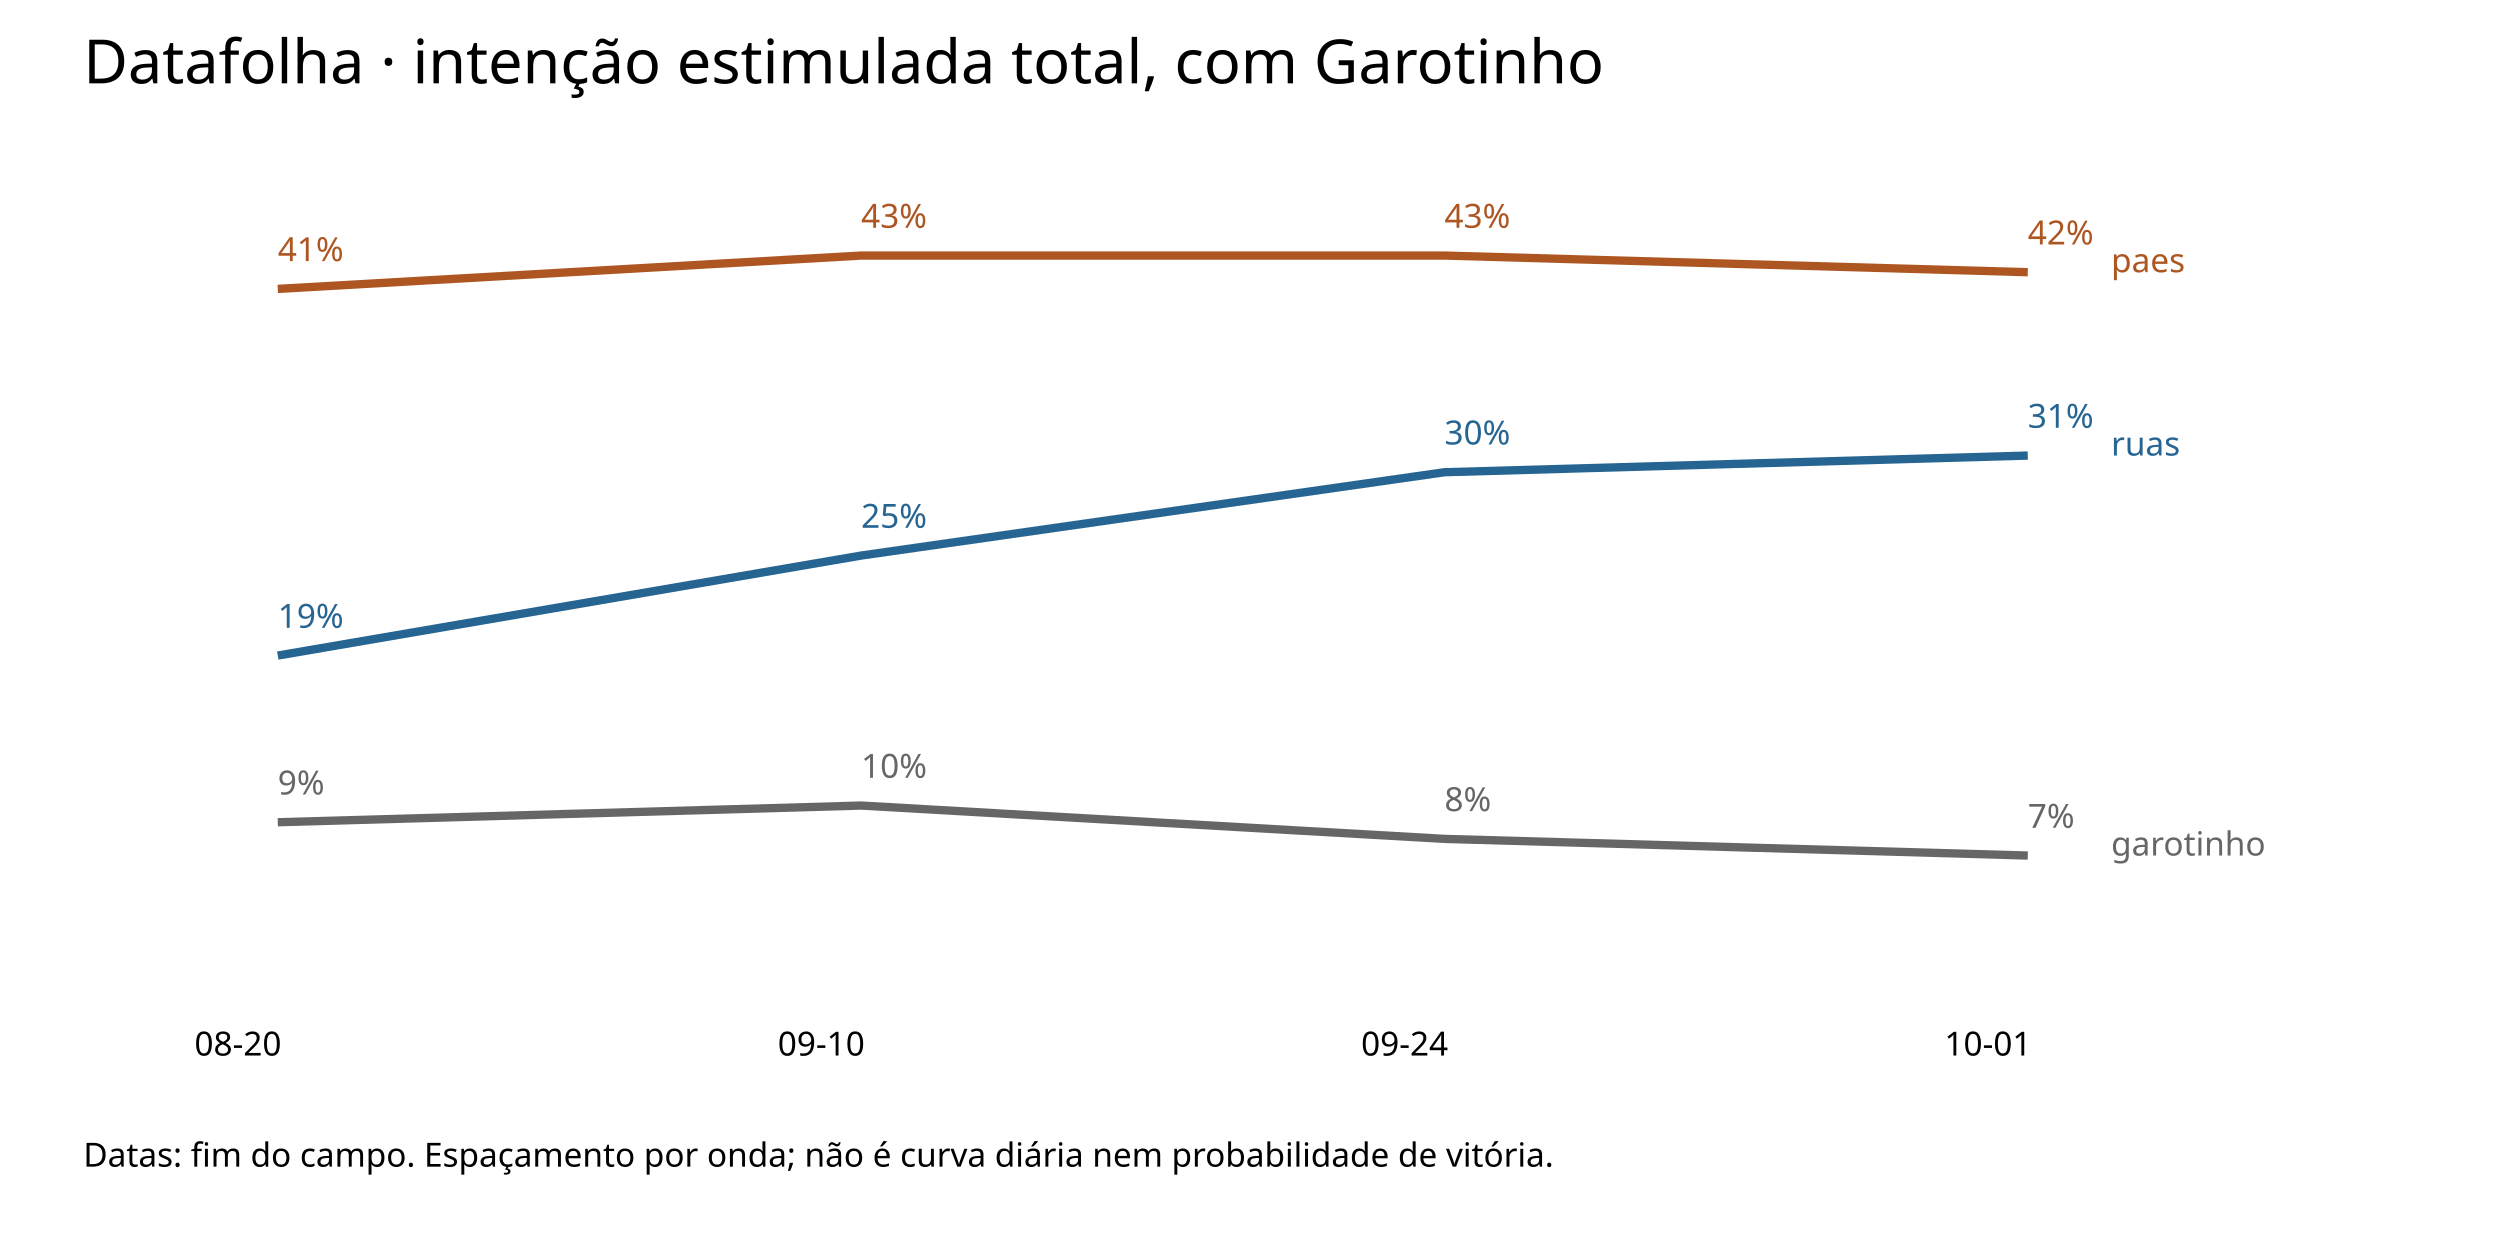
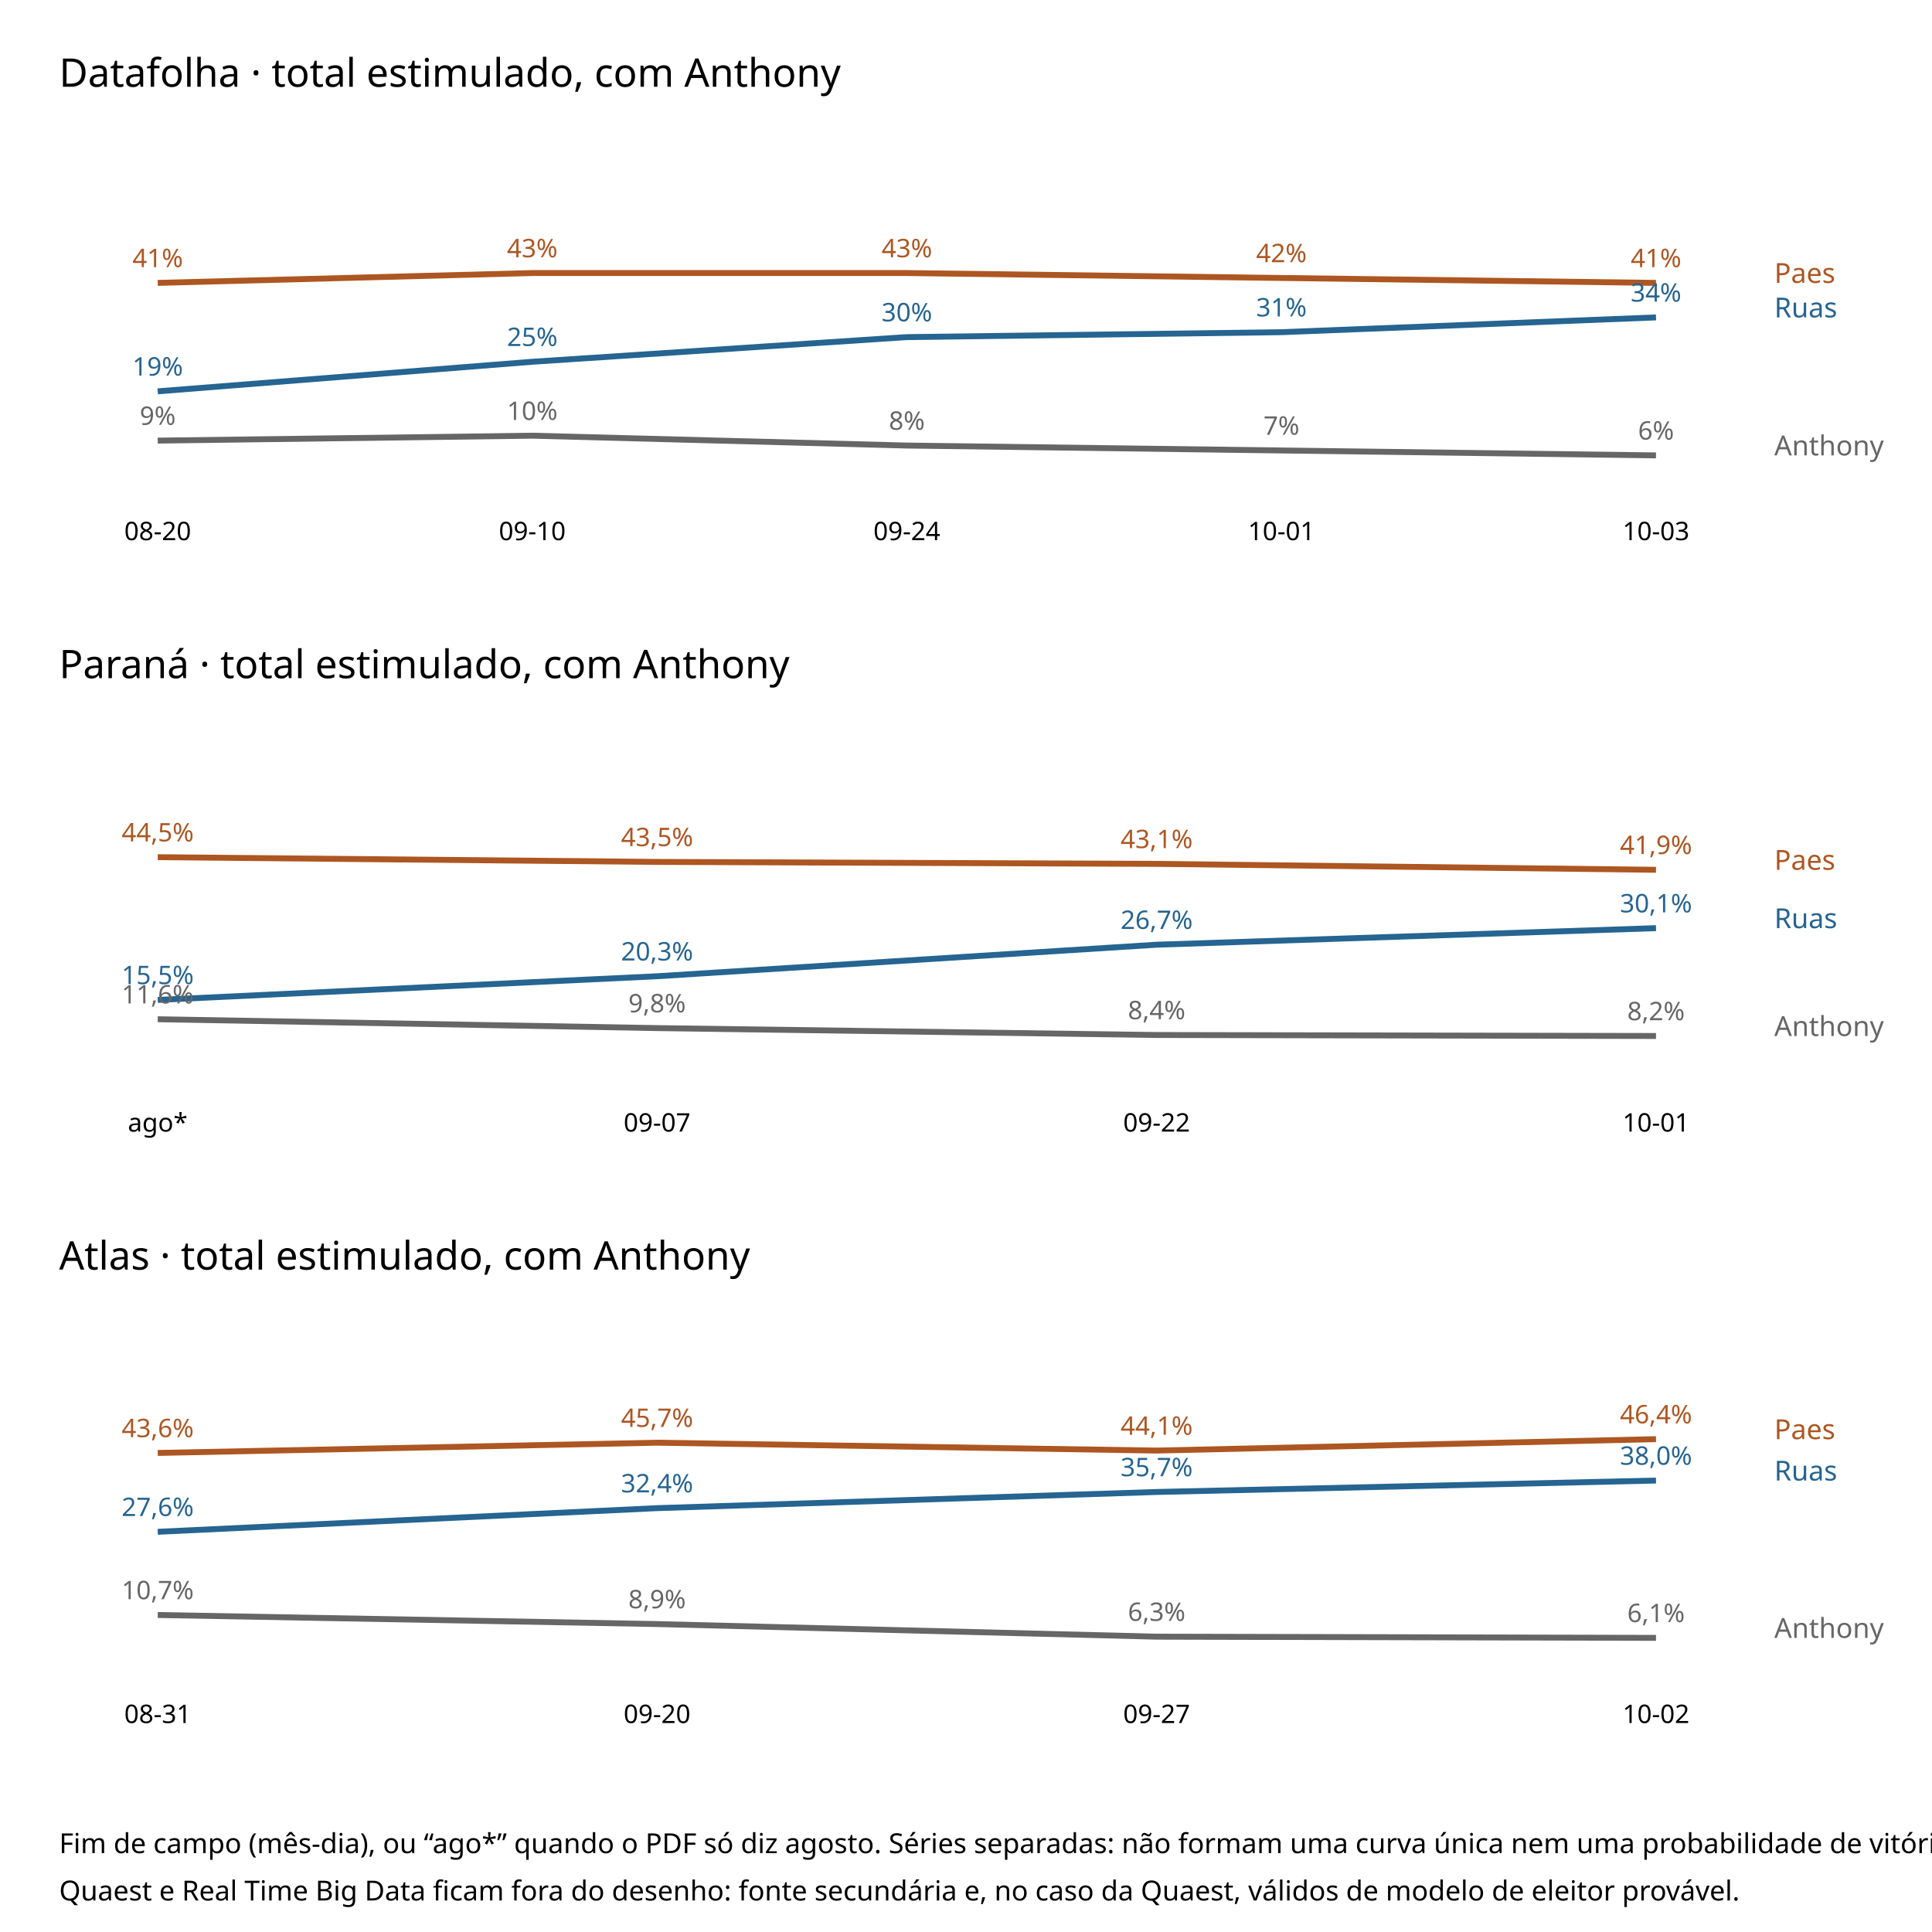
- <svg xmlns="http://www.w3.org/2000/svg" viewBox="0 0 900 450">
-   <rect width="900" height="450" fill="white" />
+ <svg xmlns="http://www.w3.org/2000/svg" viewBox="0 0 980 980">
+   <rect width="980" height="980" fill="white" />
  <g font-family="sans-serif">
-     <text x="30" y="30" font-size="22">Datafolha · intenção estimulada total, com Garotinho</text>
-     <polyline points="100,104.0 310,92.0 520,92.0 730,98.0" fill="none" stroke="#ad5622" stroke-width="3" />
-     <text x="100" y="94.0" fill="#ad5622">41%</text>
-     <text x="310" y="82.0" fill="#ad5622">43%</text>
-     <text x="520" y="82.0" fill="#ad5622">43%</text>
-     <text x="730" y="88.0" fill="#ad5622">42%</text>
-     <text x="760" y="98.0" fill="#ad5622">paes</text>
-     <polyline points="100,236.0 310,200.0 520,170.0 730,164.0" fill="none" stroke="#266491" stroke-width="3" />
-     <text x="100" y="226.0" fill="#266491">19%</text>
-     <text x="310" y="190.0" fill="#266491">25%</text>
-     <text x="520" y="160.0" fill="#266491">30%</text>
-     <text x="730" y="154.0" fill="#266491">31%</text>
-     <text x="760" y="164.0" fill="#266491">ruas</text>
-     <polyline points="100,296.0 310,290.0 520,302.0 730,308.0" fill="none" stroke="#666" stroke-width="3" />
-     <text x="100" y="286.0" fill="#666">9%</text>
-     <text x="310" y="280.0" fill="#666">10%</text>
-     <text x="520" y="292.0" fill="#666">8%</text>
-     <text x="730" y="298.0" fill="#666">7%</text>
-     <text x="760" y="308.0" fill="#666">garotinho</text>
-     <text x="70" y="380">08-20</text>
-     <text x="280" y="380">09-10</text>
-     <text x="490" y="380">09-24</text>
-     <text x="700" y="380">10-01</text>
-     <text x="30" y="420">Datas: fim do campo. Espaçamento por onda; não é curva diária nem probabilidade de vitória.</text>
+     <text x="30" y="44" font-size="20">Datafolha · total estimulado, com Anthony</text>
+     <polyline points="80.0,143.5 270.0,138.5 460.0,138.5 650.0,141.0 840.0,143.5" fill="none" stroke="#ad5622" stroke-width="3" />
+     <text x="80.0" y="135.5" fill="#ad5622" font-size="13" text-anchor="middle">41%</text>
+     <text x="270.0" y="130.5" fill="#ad5622" font-size="13" text-anchor="middle">43%</text>
+     <text x="460.0" y="130.5" fill="#ad5622" font-size="13" text-anchor="middle">43%</text>
+     <text x="650.0" y="133.0" fill="#ad5622" font-size="13" text-anchor="middle">42%</text>
+     <text x="840.0" y="135.5" fill="#ad5622" font-size="13" text-anchor="middle">41%</text>
+     <text x="900" y="143.5" fill="#ad5622" font-size="14">Paes</text>
+     <polyline points="80.0,198.5 270.0,183.5 460.0,171.0 650.0,168.5 840.0,161.0" fill="none" stroke="#266491" stroke-width="3" />
+     <text x="80.0" y="190.5" fill="#266491" font-size="13" text-anchor="middle">19%</text>
+     <text x="270.0" y="175.5" fill="#266491" font-size="13" text-anchor="middle">25%</text>
+     <text x="460.0" y="163.0" fill="#266491" font-size="13" text-anchor="middle">30%</text>
+     <text x="650.0" y="160.5" fill="#266491" font-size="13" text-anchor="middle">31%</text>
+     <text x="840.0" y="153.0" fill="#266491" font-size="13" text-anchor="middle">34%</text>
+     <text x="900" y="161.0" fill="#266491" font-size="14">Ruas</text>
+     <polyline points="80.0,223.5 270.0,221.0 460.0,226.0 650.0,228.5 840.0,231.0" fill="none" stroke="#666666" stroke-width="3" />
+     <text x="80.0" y="215.5" fill="#666666" font-size="13" text-anchor="middle">9%</text>
+     <text x="270.0" y="213.0" fill="#666666" font-size="13" text-anchor="middle">10%</text>
+     <text x="460.0" y="218.0" fill="#666666" font-size="13" text-anchor="middle">8%</text>
+     <text x="650.0" y="220.5" fill="#666666" font-size="13" text-anchor="middle">7%</text>
+     <text x="840.0" y="223.0" fill="#666666" font-size="13" text-anchor="middle">6%</text>
+     <text x="900" y="231.0" fill="#666666" font-size="14">Anthony</text>
+     <text x="80.0" y="274" font-size="13" text-anchor="middle">08-20</text>
+     <text x="270.0" y="274" font-size="13" text-anchor="middle">09-10</text>
+     <text x="460.0" y="274" font-size="13" text-anchor="middle">09-24</text>
+     <text x="650.0" y="274" font-size="13" text-anchor="middle">10-01</text>
+     <text x="840.0" y="274" font-size="13" text-anchor="middle">10-03</text>
+     <text x="30" y="344" font-size="20">Paraná · total estimulado, com Anthony</text>
+     <polyline points="80.0,434.8 333.3,437.2 586.7,438.2 840.0,441.2" fill="none" stroke="#ad5622" stroke-width="3" />
+     <text x="80.0" y="426.8" fill="#ad5622" font-size="13" text-anchor="middle">44,5%</text>
+     <text x="333.3" y="429.2" fill="#ad5622" font-size="13" text-anchor="middle">43,5%</text>
+     <text x="586.7" y="430.2" fill="#ad5622" font-size="13" text-anchor="middle">43,1%</text>
+     <text x="840.0" y="433.2" fill="#ad5622" font-size="13" text-anchor="middle">41,9%</text>
+     <text x="900" y="441.2" fill="#ad5622" font-size="14">Paes</text>
+     <polyline points="80.0,507.2 333.3,495.2 586.7,479.2 840.0,470.8" fill="none" stroke="#266491" stroke-width="3" />
+     <text x="80.0" y="499.2" fill="#266491" font-size="13" text-anchor="middle">15,5%</text>
+     <text x="333.3" y="487.2" fill="#266491" font-size="13" text-anchor="middle">20,3%</text>
+     <text x="586.7" y="471.2" fill="#266491" font-size="13" text-anchor="middle">26,7%</text>
+     <text x="840.0" y="462.8" fill="#266491" font-size="13" text-anchor="middle">30,1%</text>
+     <text x="900" y="470.8" fill="#266491" font-size="14">Ruas</text>
+     <polyline points="80.0,517.0 333.3,521.5 586.7,525.0 840.0,525.5" fill="none" stroke="#666666" stroke-width="3" />
+     <text x="80.0" y="509.0" fill="#666666" font-size="13" text-anchor="middle">11,6%</text>
+     <text x="333.3" y="513.5" fill="#666666" font-size="13" text-anchor="middle">9,8%</text>
+     <text x="586.7" y="517.0" fill="#666666" font-size="13" text-anchor="middle">8,4%</text>
+     <text x="840.0" y="517.5" fill="#666666" font-size="13" text-anchor="middle">8,2%</text>
+     <text x="900" y="525.5" fill="#666666" font-size="14">Anthony</text>
+     <text x="80.0" y="574" font-size="13" text-anchor="middle">ago*</text>
+     <text x="333.3" y="574" font-size="13" text-anchor="middle">09-07</text>
+     <text x="586.7" y="574" font-size="13" text-anchor="middle">09-22</text>
+     <text x="840.0" y="574" font-size="13" text-anchor="middle">10-01</text>
+     <text x="30" y="644" font-size="20">Atlas · total estimulado, com Anthony</text>
+     <polyline points="80.0,737.0 333.3,731.8 586.7,735.8 840.0,730.0" fill="none" stroke="#ad5622" stroke-width="3" />
+     <text x="80.0" y="729.0" fill="#ad5622" font-size="13" text-anchor="middle">43,6%</text>
+     <text x="333.3" y="723.8" fill="#ad5622" font-size="13" text-anchor="middle">45,7%</text>
+     <text x="586.7" y="727.8" fill="#ad5622" font-size="13" text-anchor="middle">44,1%</text>
+     <text x="840.0" y="722.0" fill="#ad5622" font-size="13" text-anchor="middle">46,4%</text>
+     <text x="900" y="730.0" fill="#ad5622" font-size="14">Paes</text>
+     <polyline points="80.0,777.0 333.3,765.0 586.7,756.8 840.0,751.0" fill="none" stroke="#266491" stroke-width="3" />
+     <text x="80.0" y="769.0" fill="#266491" font-size="13" text-anchor="middle">27,6%</text>
+     <text x="333.3" y="757.0" fill="#266491" font-size="13" text-anchor="middle">32,4%</text>
+     <text x="586.7" y="748.8" fill="#266491" font-size="13" text-anchor="middle">35,7%</text>
+     <text x="840.0" y="743.0" fill="#266491" font-size="13" text-anchor="middle">38,0%</text>
+     <text x="900" y="751.0" fill="#266491" font-size="14">Ruas</text>
+     <polyline points="80.0,819.2 333.3,823.8 586.7,830.2 840.0,830.8" fill="none" stroke="#666666" stroke-width="3" />
+     <text x="80.0" y="811.2" fill="#666666" font-size="13" text-anchor="middle">10,7%</text>
+     <text x="333.3" y="815.8" fill="#666666" font-size="13" text-anchor="middle">8,9%</text>
+     <text x="586.7" y="822.2" fill="#666666" font-size="13" text-anchor="middle">6,3%</text>
+     <text x="840.0" y="822.8" fill="#666666" font-size="13" text-anchor="middle">6,1%</text>
+     <text x="900" y="830.8" fill="#666666" font-size="14">Anthony</text>
+     <text x="80.0" y="874" font-size="13" text-anchor="middle">08-31</text>
+     <text x="333.3" y="874" font-size="13" text-anchor="middle">09-20</text>
+     <text x="586.7" y="874" font-size="13" text-anchor="middle">09-27</text>
+     <text x="840.0" y="874" font-size="13" text-anchor="middle">10-02</text>
+     <text x="30" y="940" font-size="14">Fim de campo (mês-dia), ou “ago*” quando o PDF só diz agosto. Séries separadas: não formam uma curva única nem uma probabilidade de vitória.</text>
+     <text x="30" y="964" font-size="14">Quaest e Real Time Big Data ficam fora do desenho: fonte secundária e, no caso da Quaest, válidos de modelo de eleitor provável.</text>
  </g>
</svg>
